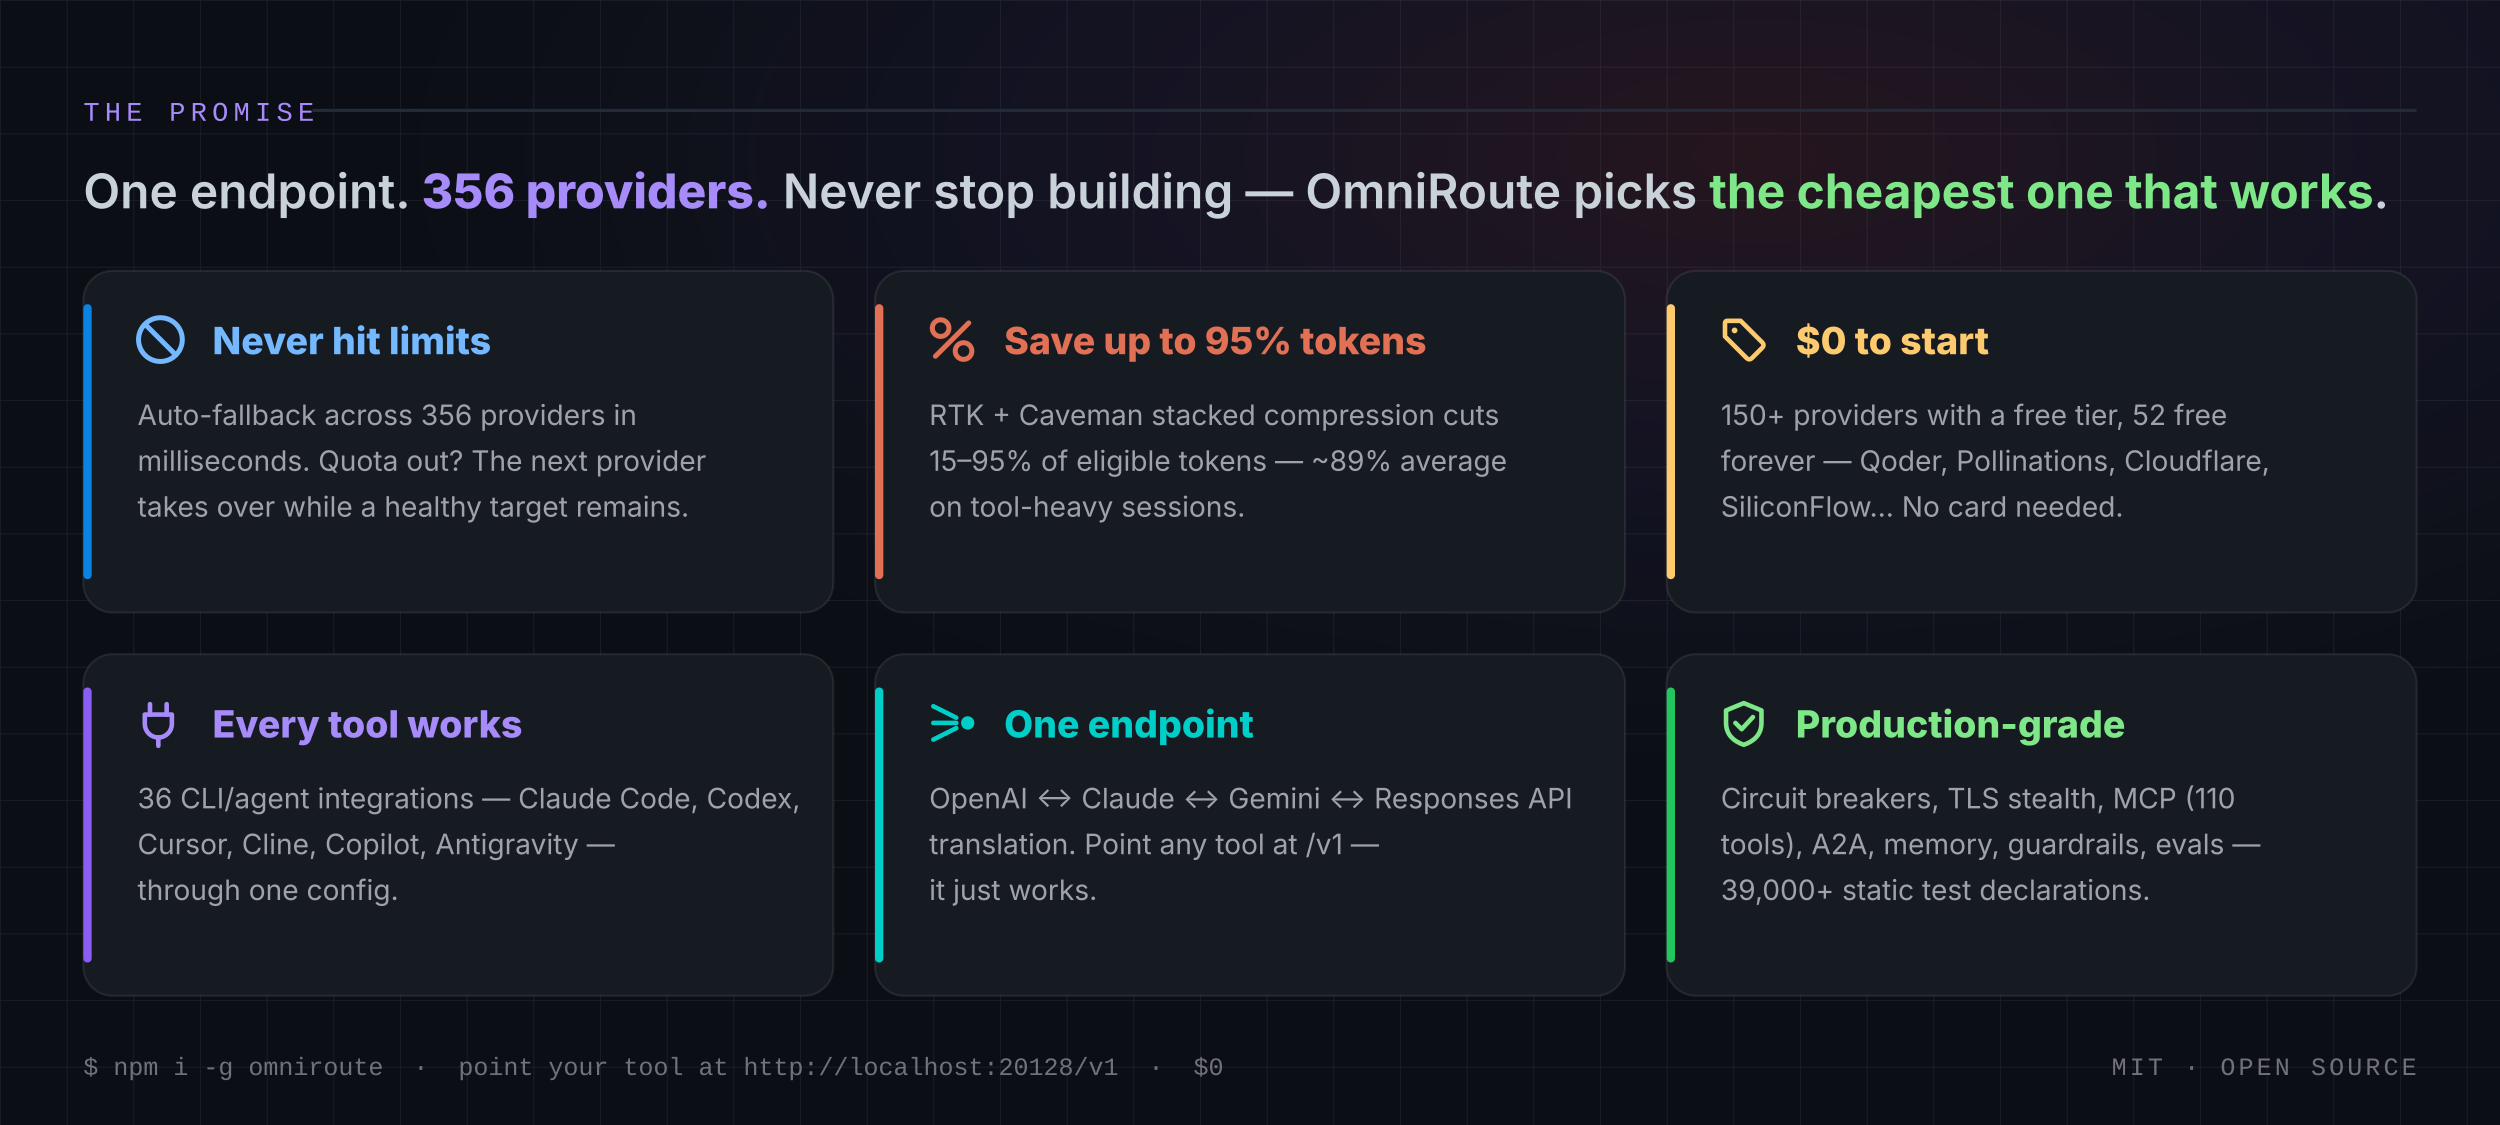
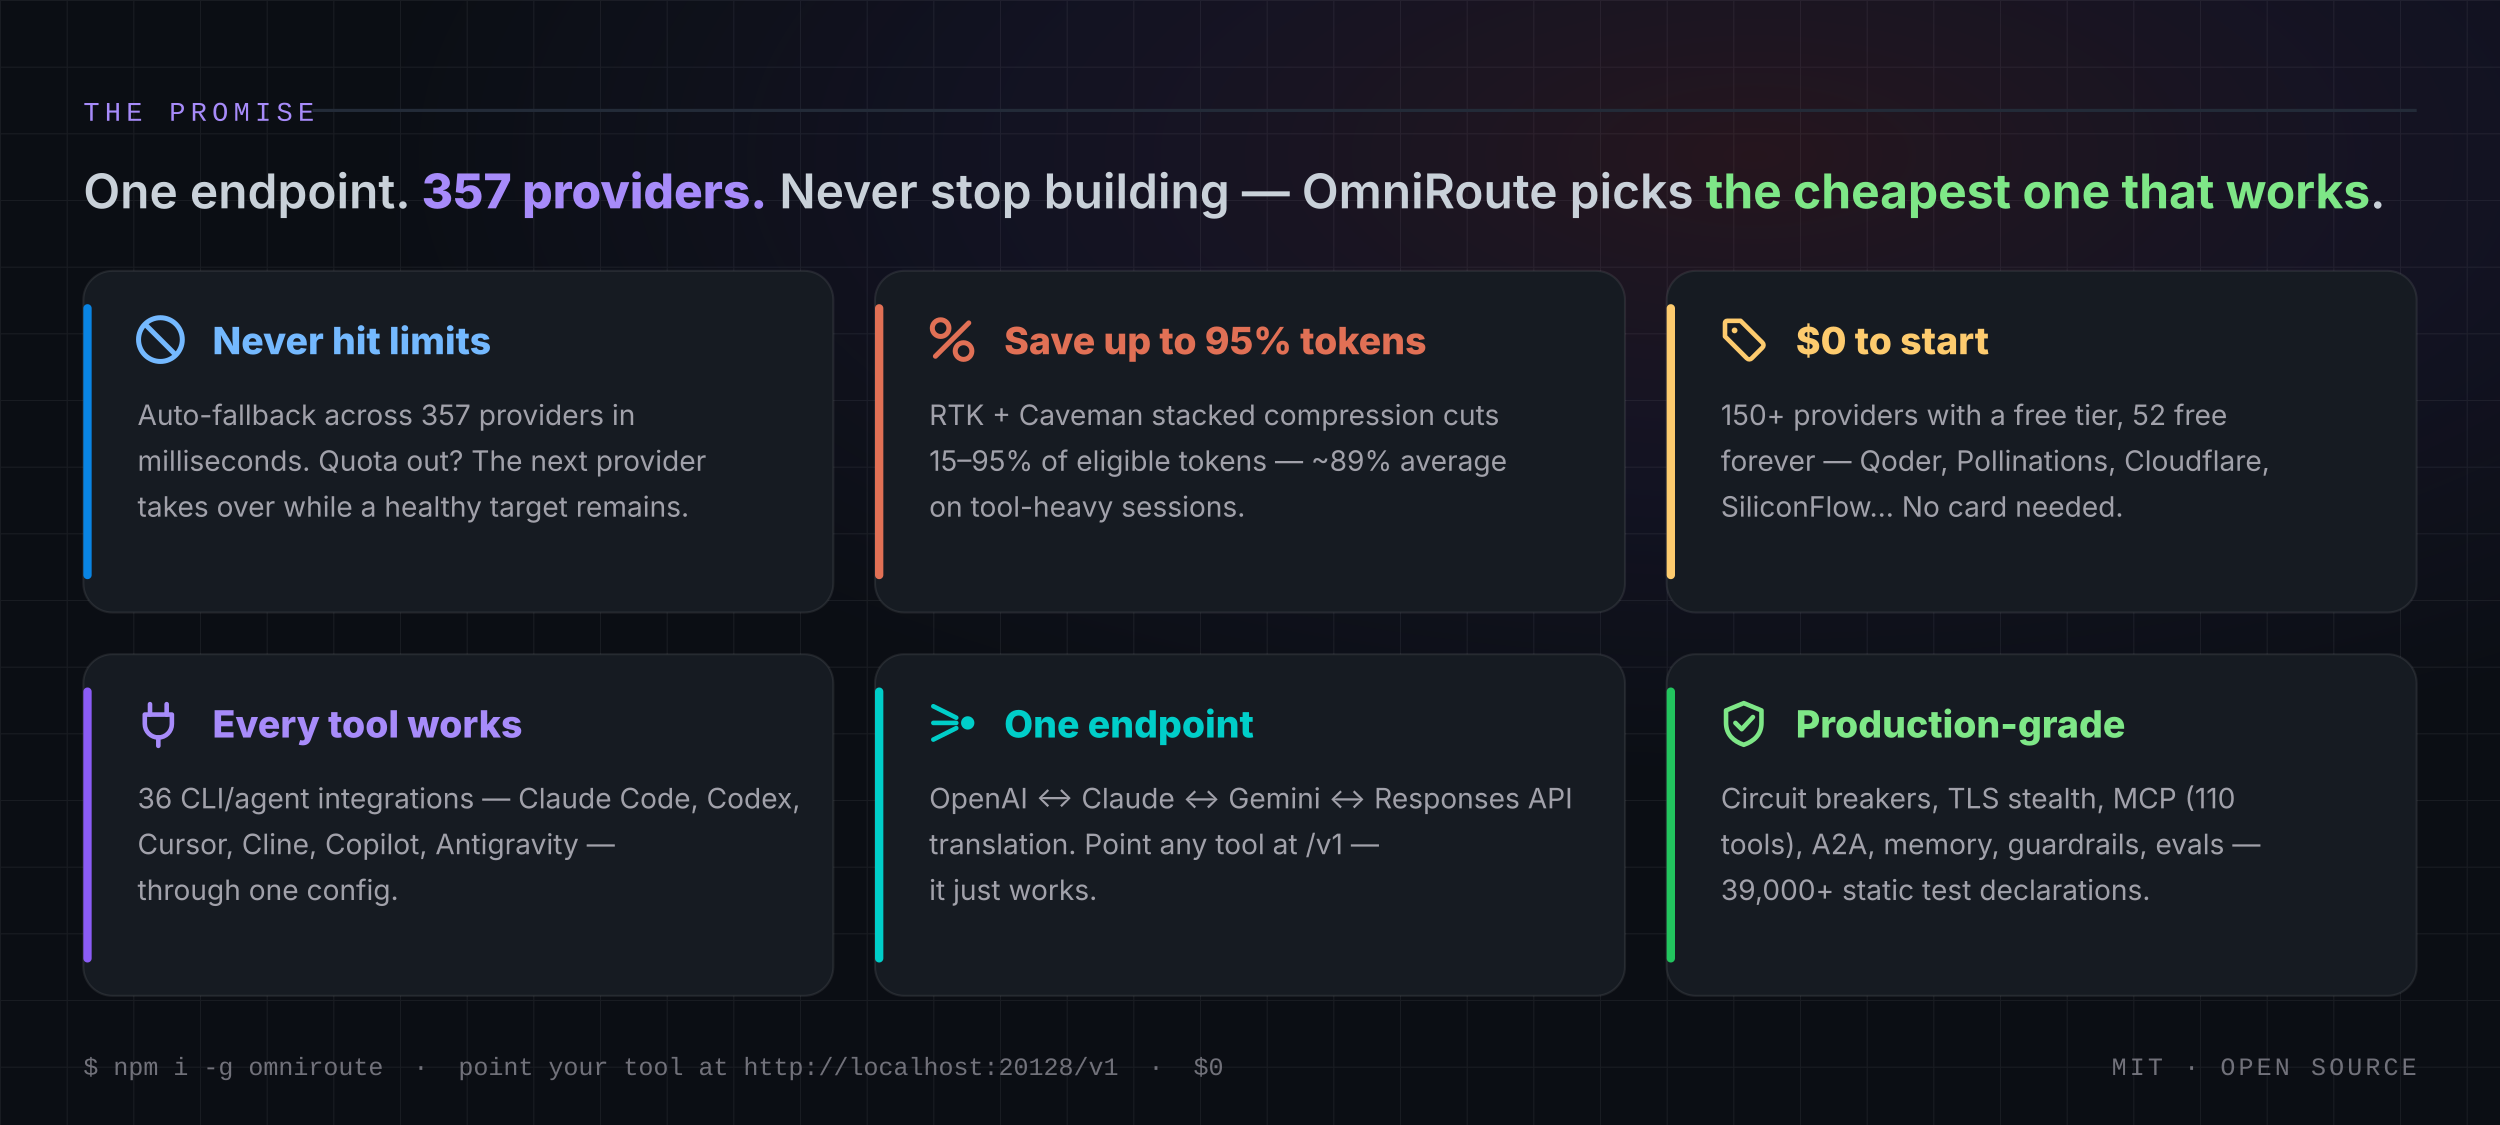
- <svg xmlns="http://www.w3.org/2000/svg" viewBox="0 0 1200 540" role="img" aria-label="The OmniRoute promise: one endpoint and 356 providers. Six pillars. Resilient fallback: automatic routing continues while another healthy target is available. Save up to 95 percent of eligible tokens: RTK plus Caveman stacked compression averages about 89 percent on tool-heavy sessions. Zero dollars to start: 150+ providers with a free tier and 52 recurring or keyless free-forever providers. Every tool works: 36 CLI and agent integration records, including Claude Code, Codex, Cursor, Cline, Copilot and Antigravity, through one config. One endpoint: OpenAI, Claude, Gemini and Responses API translation at /v1. Production controls: circuit breakers, TLS stealth, MCP with 110 tools, A2A, memory, guardrails, evals, and 39,000+ static test declarations across 5,100+ tracked test files.">
+ <svg xmlns="http://www.w3.org/2000/svg" viewBox="0 0 1200 540" role="img" aria-label="The OmniRoute promise: one endpoint and 357 providers. Six pillars. Resilient fallback: automatic routing continues while another healthy target is available. Save up to 95 percent of eligible tokens: RTK plus Caveman stacked compression averages about 89 percent on tool-heavy sessions. Zero dollars to start: 150+ providers with a free tier and 52 recurring or keyless free-forever providers. Every tool works: 36 CLI and agent integration records, including Claude Code, Codex, Cursor, Cline, Copilot and Antigravity, through one config. One endpoint: OpenAI, Claude, Gemini and Responses API translation at /v1. Production controls: circuit breakers, TLS stealth, MCP with 110 tools, A2A, memory, guardrails, evals, and 39,000+ static test declarations across 5,100+ tracked test files.">
  <defs>
    <pattern id="gridPaperP" width="32" height="32" patternUnits="userSpaceOnUse">
      <path d="M 32 0 L 0 0 0 32" fill="none" stroke="#ffffff" stroke-opacity="0.06" stroke-width="1" />
    </pattern>
    <radialGradient id="bgGlowP" cx="70%" cy="14%" r="55%">
      <stop offset="0%" stop-color="#e54d5e" stop-opacity="0.12" />
      <stop offset="55%" stop-color="#8b5cf6" stop-opacity="0.06" />
      <stop offset="100%" stop-color="#6366f1" stop-opacity="0" />
    </radialGradient>
  </defs>
  <rect width="1200" height="540" fill="#0b0e14" />
  <rect width="1200" height="540" fill="url(#gridPaperP)" />
  <rect width="1200" height="540" fill="url(#bgGlowP)" />
  <g>
    <text x="40" y="58" font-family="Consolas, 'Courier New', monospace" font-size="13" letter-spacing="2.5" fill="#a78bfa">THE PROMISE</text>
    <line x1="150" y1="53" x2="1160" y2="53" stroke="#232b38" stroke-width="1.5" />
  </g>
  <g>
-     <text x="40" y="100" font-family="Inter, 'Segoe UI', Arial, Helvetica, system-ui, sans-serif" font-size="23" font-weight="600" fill="#c9d1d9">One endpoint. <tspan fill="#a78bfa" font-weight="800">356 providers.</tspan> Never stop building — OmniRoute picks <tspan fill="#7ee787" font-weight="700">the cheapest one that works</tspan>.</text>
+     <text x="40" y="100" font-family="Inter, 'Segoe UI', Arial, Helvetica, system-ui, sans-serif" font-size="23" font-weight="600" fill="#c9d1d9">One endpoint. <tspan fill="#a78bfa" font-weight="800">357 providers.</tspan> Never stop building — OmniRoute picks <tspan fill="#7ee787" font-weight="700">the cheapest one that works</tspan>.</text>
  </g>
  <g font-family="Inter, 'Segoe UI', Arial, Helvetica, system-ui, sans-serif">
    <g>
      <rect x="40" y="130" width="360" height="164" rx="14" fill="#161b22" stroke="#ffffff" stroke-opacity="0.08" stroke-width="1" />
      <rect x="40" y="130" width="360" height="164" rx="14" fill="none" stroke="#74b9ff" stroke-width="1.5" opacity="0">
        <animate attributeName="opacity" values="0;0.9;0;0" keyTimes="0;0.055;0.12;1" dur="12s" begin="3s" repeatCount="indefinite" />
      </rect>
      <rect x="40" y="146" width="4" height="132" rx="2" fill="#0984e3" />
      <g transform="translate(66,152)" stroke="#74b9ff" stroke-width="2.4" fill="none" stroke-linecap="round">
        <circle cx="11" cy="11" r="10.5" />
        <line x1="3.9" y1="3.9" x2="18.1" y2="18.1" />
      </g>
      <text x="102" y="170" font-size="18" font-weight="800" fill="#74b9ff">Never hit limits</text>
-       <text x="66" y="204" font-size="13.5" fill="#a1a1aa">Auto-fallback across 356 providers in</text>
+       <text x="66" y="204" font-size="13.5" fill="#a1a1aa">Auto-fallback across 357 providers in</text>
      <text x="66" y="226" font-size="13.5" fill="#a1a1aa">milliseconds. Quota out? The next provider</text>
      <text x="66" y="248" font-size="13.5" fill="#a1a1aa">takes over while a healthy target remains.</text>
    </g>
    <g>
      <rect x="420" y="130" width="360" height="164" rx="14" fill="#161b22" stroke="#ffffff" stroke-opacity="0.08" stroke-width="1" />
      <rect x="420" y="130" width="360" height="164" rx="14" fill="none" stroke="#e17055" stroke-width="1.5" opacity="0">
        <animate attributeName="opacity" values="0;0;0.9;0;0" keyTimes="0;0.167;0.222;0.287;1" dur="12s" begin="3s" repeatCount="indefinite" />
      </rect>
      <rect x="420" y="146" width="4" height="132" rx="2" fill="#e17055" />
      <g transform="translate(446,152)" stroke="#e17055" stroke-width="2.4" fill="none" stroke-linecap="round">
        <circle cx="5.5" cy="5.5" r="4" />
        <circle cx="16.5" cy="16.5" r="4" />
        <line x1="19" y1="3" x2="3" y2="19" />
      </g>
      <text x="482" y="170" font-size="18" font-weight="800" fill="#e17055">Save up to 95% tokens</text>
      <text x="446" y="204" font-size="13.5" fill="#a1a1aa">RTK + Caveman stacked compression cuts</text>
      <text x="446" y="226" font-size="13.5" fill="#a1a1aa">15–95% of eligible tokens — ~89% average</text>
      <text x="446" y="248" font-size="13.5" fill="#a1a1aa">on tool-heavy sessions.</text>
    </g>
    <g>
      <rect x="800" y="130" width="360" height="164" rx="14" fill="#161b22" stroke="#ffffff" stroke-opacity="0.08" stroke-width="1" />
      <rect x="800" y="130" width="360" height="164" rx="14" fill="none" stroke="#fdcb6e" stroke-width="1.5" opacity="0">
        <animate attributeName="opacity" values="0;0;0.9;0;0" keyTimes="0;0.334;0.389;0.454;1" dur="12s" begin="3s" repeatCount="indefinite" />
      </rect>
      <rect x="800" y="146" width="4" height="132" rx="2" fill="#fdcb6e" />
      <g transform="translate(826,152)" stroke="#fdcb6e" stroke-width="2.2" fill="none" stroke-linecap="round" stroke-linejoin="round">
        <path d="M 2,9.5 L 2,3 A 1,1 0 0 1 3,2 L 9.5,2 L 20,12.5 A 1.6,1.6 0 0 1 20,14.8 L 14.8,20 A 1.6,1.6 0 0 1 12.5,20 Z" />
        <circle cx="6.6" cy="6.6" r="1.4" fill="#fdcb6e" stroke="none" />
      </g>
      <text x="862" y="170" font-size="18" font-weight="800" fill="#fdcb6e">$0 to start</text>
      <text x="826" y="204" font-size="13.5" fill="#a1a1aa">150+ providers with a free tier, 52 free</text>
      <text x="826" y="226" font-size="13.5" fill="#a1a1aa">forever — Qoder, Pollinations, Cloudflare,</text>
      <text x="826" y="248" font-size="13.5" fill="#a1a1aa">SiliconFlow… No card needed.</text>
    </g>
    <g>
      <rect x="40" y="314" width="360" height="164" rx="14" fill="#161b22" stroke="#ffffff" stroke-opacity="0.08" stroke-width="1" />
      <rect x="40" y="314" width="360" height="164" rx="14" fill="none" stroke="#a78bfa" stroke-width="1.5" opacity="0">
        <animate attributeName="opacity" values="0;0;0.9;0;0" keyTimes="0;0.5;0.555;0.62;1" dur="12s" begin="3s" repeatCount="indefinite" />
      </rect>
      <rect x="40" y="330" width="4" height="132" rx="2" fill="#8b5cf6" />
      <g transform="translate(66,336)" stroke="#a78bfa" stroke-width="2.2" fill="none" stroke-linecap="round" stroke-linejoin="round">
        <path d="M 6,2 L 6,7 M 14,2 L 14,7" />
        <path d="M 3.5,7 L 16.5,7 L 16.5,11.5 A 6.5,6.5 0 0 1 10,18 A 6.5,6.5 0 0 1 3.5,11.5 Z" />
        <path d="M 10,18 L 10,22" />
      </g>
      <text x="102" y="354" font-size="18" font-weight="800" fill="#a78bfa">Every tool works</text>
      <text x="66" y="388" font-size="13.5" fill="#a1a1aa">36 CLI/agent integrations — Claude Code, Codex,</text>
      <text x="66" y="410" font-size="13.5" fill="#a1a1aa">Cursor, Cline, Copilot, Antigravity —</text>
      <text x="66" y="432" font-size="13.5" fill="#a1a1aa">through one config.</text>
    </g>
    <g>
      <rect x="420" y="314" width="360" height="164" rx="14" fill="#161b22" stroke="#ffffff" stroke-opacity="0.08" stroke-width="1" />
      <rect x="420" y="314" width="360" height="164" rx="14" fill="none" stroke="#00cec9" stroke-width="1.5" opacity="0">
        <animate attributeName="opacity" values="0;0;0.9;0;0" keyTimes="0;0.667;0.722;0.787;1" dur="12s" begin="3s" repeatCount="indefinite" />
      </rect>
      <rect x="420" y="330" width="4" height="132" rx="2" fill="#00cec9" />
      <g transform="translate(446,336)" stroke="#00cec9" stroke-width="2.2" fill="none" stroke-linecap="round">
        <path d="M 2,3 L 13,8.5 M 2,11 L 13,11 M 2,19 L 13,13.5" />
        <circle cx="18.5" cy="11" r="3.2" fill="#00cec9" stroke="none" />
      </g>
      <text x="482" y="354" font-size="18" font-weight="800" fill="#00cec9">One endpoint</text>
      <text x="446" y="388" font-size="13.5" fill="#a1a1aa">OpenAI ↔ Claude ↔ Gemini ↔ Responses API</text>
      <text x="446" y="410" font-size="13.5" fill="#a1a1aa">translation. Point any tool at /v1 —</text>
      <text x="446" y="432" font-size="13.5" fill="#a1a1aa">it just works.</text>
    </g>
    <g>
      <rect x="800" y="314" width="360" height="164" rx="14" fill="#161b22" stroke="#ffffff" stroke-opacity="0.08" stroke-width="1" />
      <rect x="800" y="314" width="360" height="164" rx="14" fill="none" stroke="#7ee787" stroke-width="1.5" opacity="0">
        <animate attributeName="opacity" values="0;0;0.9;0;0" keyTimes="0;0.834;0.889;0.954;1" dur="12s" begin="3s" repeatCount="indefinite" />
      </rect>
      <rect x="800" y="330" width="4" height="132" rx="2" fill="#22c55e" />
      <g transform="translate(826,336)" stroke="#7ee787" stroke-width="2.2" fill="none" stroke-linecap="round" stroke-linejoin="round">
        <path d="M 11,1.5 L 19.5,5 L 19.5,11 C 19.5,16.5 16,19.8 11,21.5 C 6,19.8 2.5,16.5 2.5,11 L 2.5,5 Z" />
        <path d="M 7,11 L 10,14 L 15.4,8.2" />
      </g>
      <text x="862" y="354" font-size="18" font-weight="800" fill="#7ee787">Production-grade</text>
      <text x="826" y="388" font-size="13.5" fill="#a1a1aa">Circuit breakers, TLS stealth, MCP (110</text>
      <text x="826" y="410" font-size="13.5" fill="#a1a1aa">tools), A2A, memory, guardrails, evals —</text>
      <text x="826" y="432" font-size="13.5" fill="#a1a1aa">39,000+ static test declarations.</text>
    </g>
  </g>
  <g>
    <text x="40" y="516" font-family="Consolas, 'Courier New', monospace" font-size="12" fill="#71717a">$ npm i -g omniroute  ·  point your tool at http://localhost:20128/v1  ·  $0</text>
    <text x="1160" y="516" text-anchor="end" font-family="Consolas, 'Courier New', monospace" font-size="12" letter-spacing="1.5" fill="#71717a">MIT · OPEN SOURCE</text>
  </g>
</svg>
